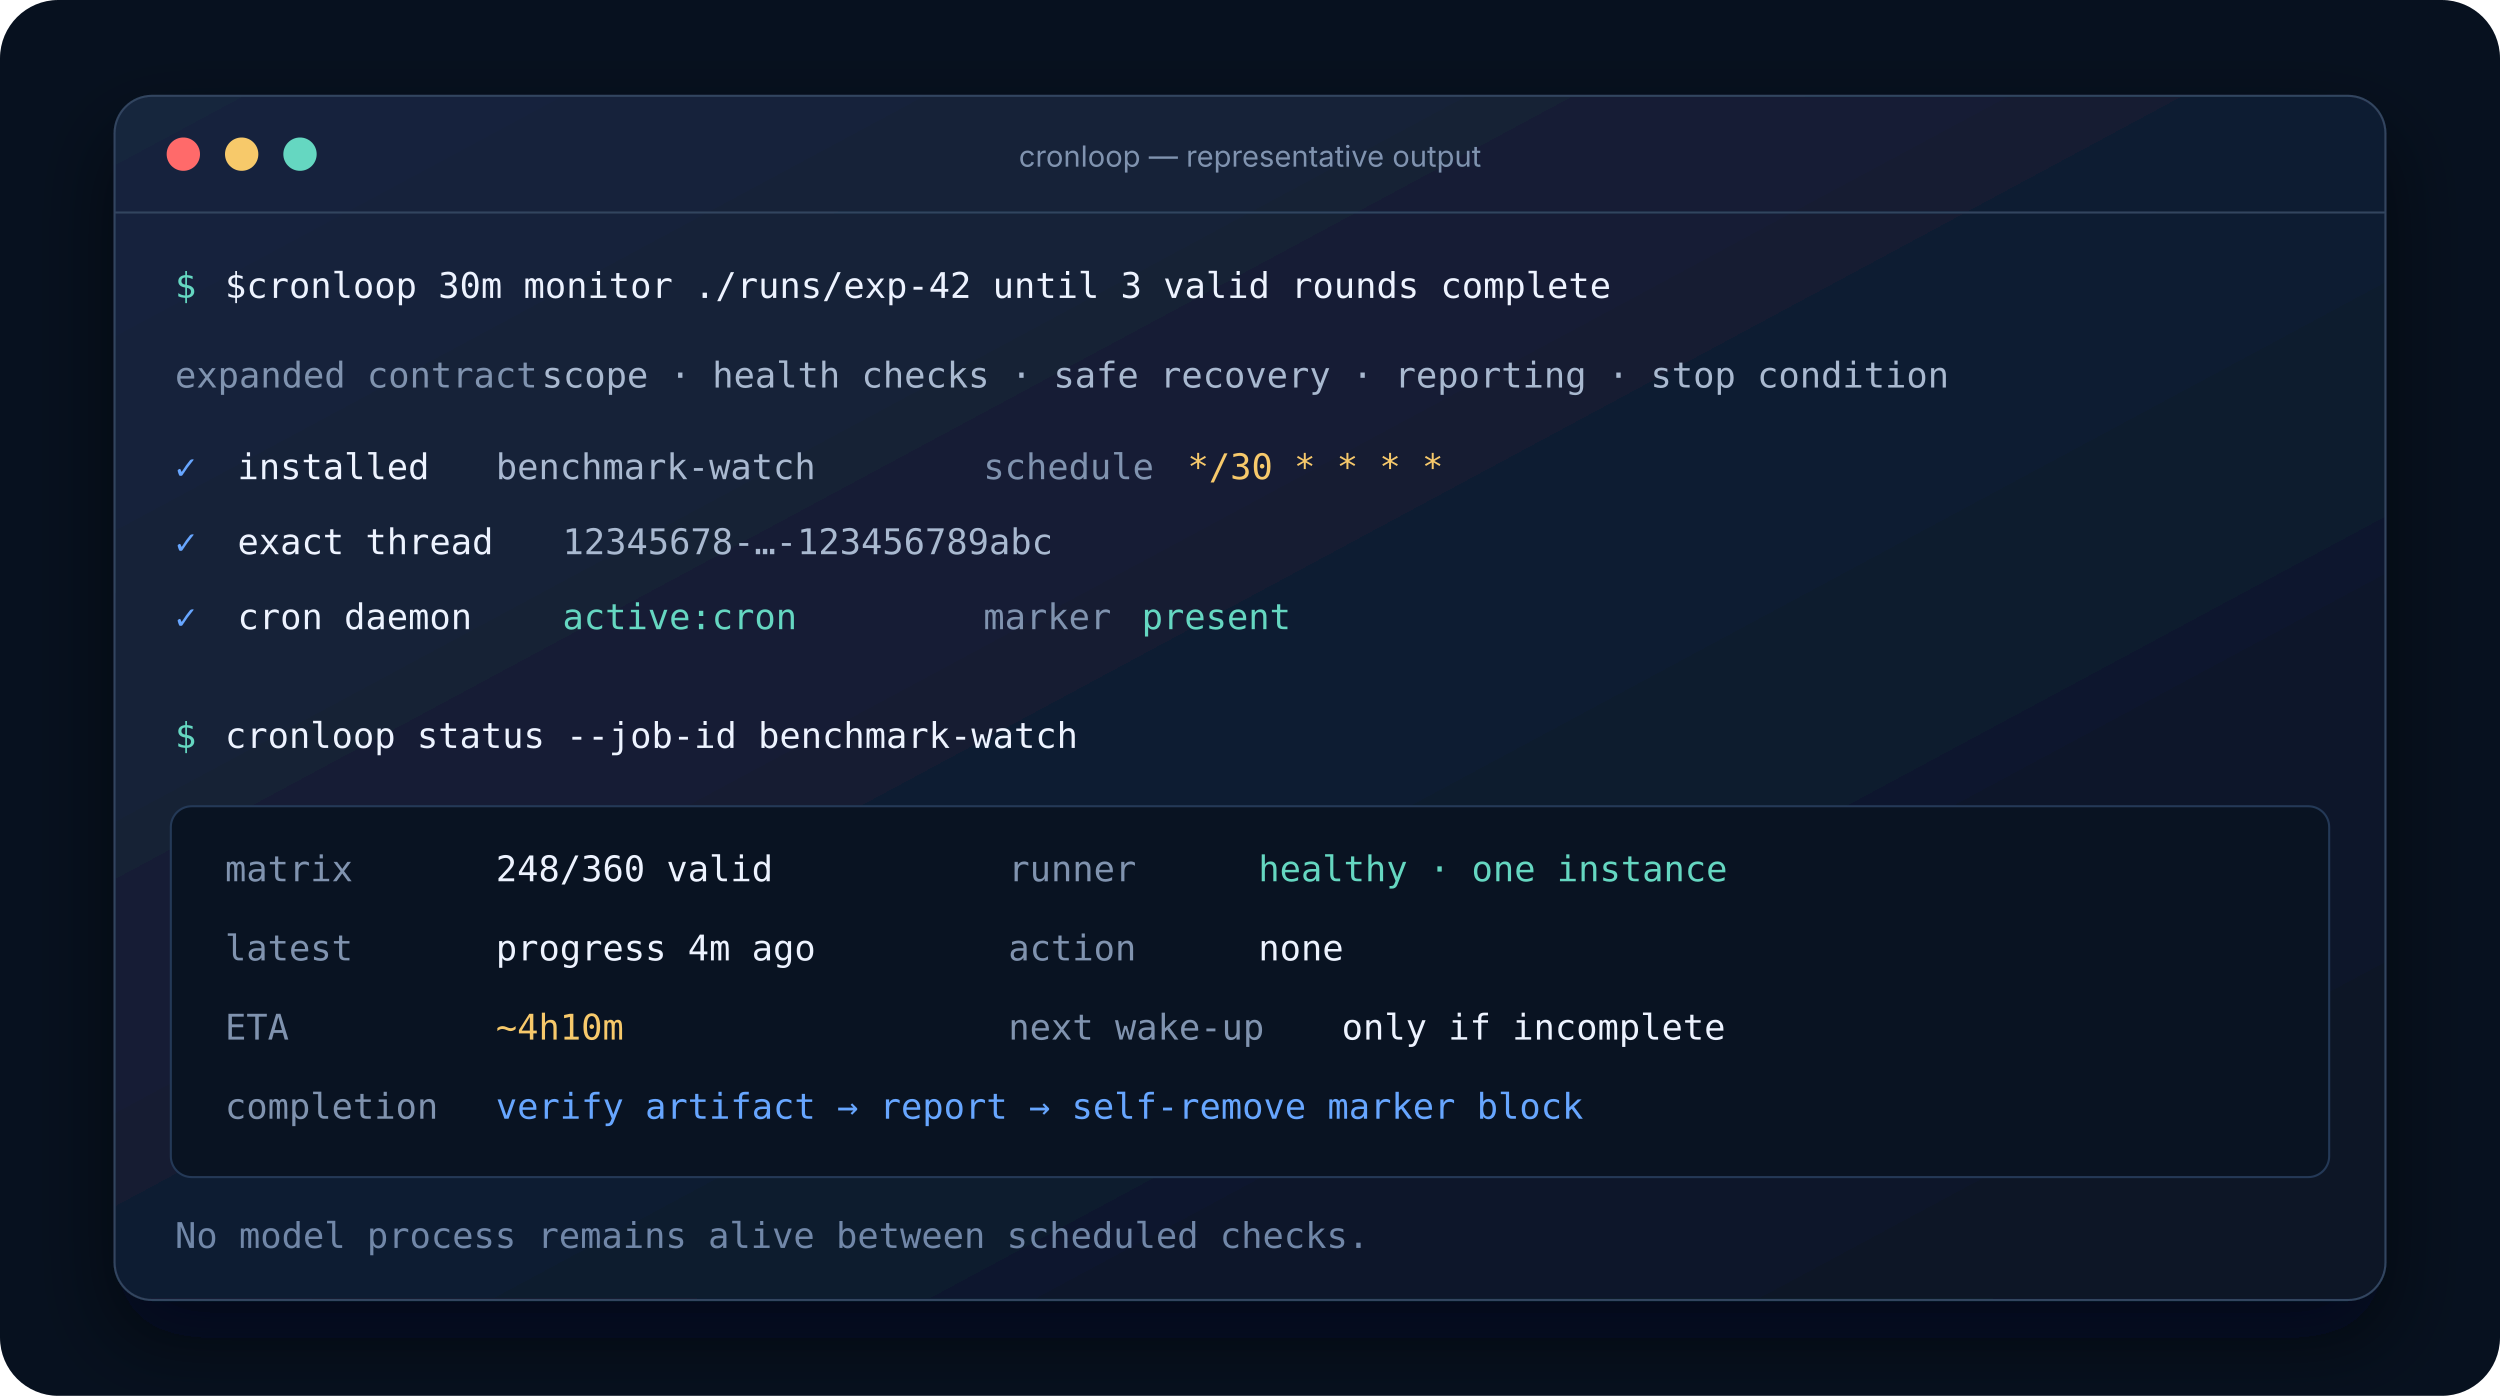
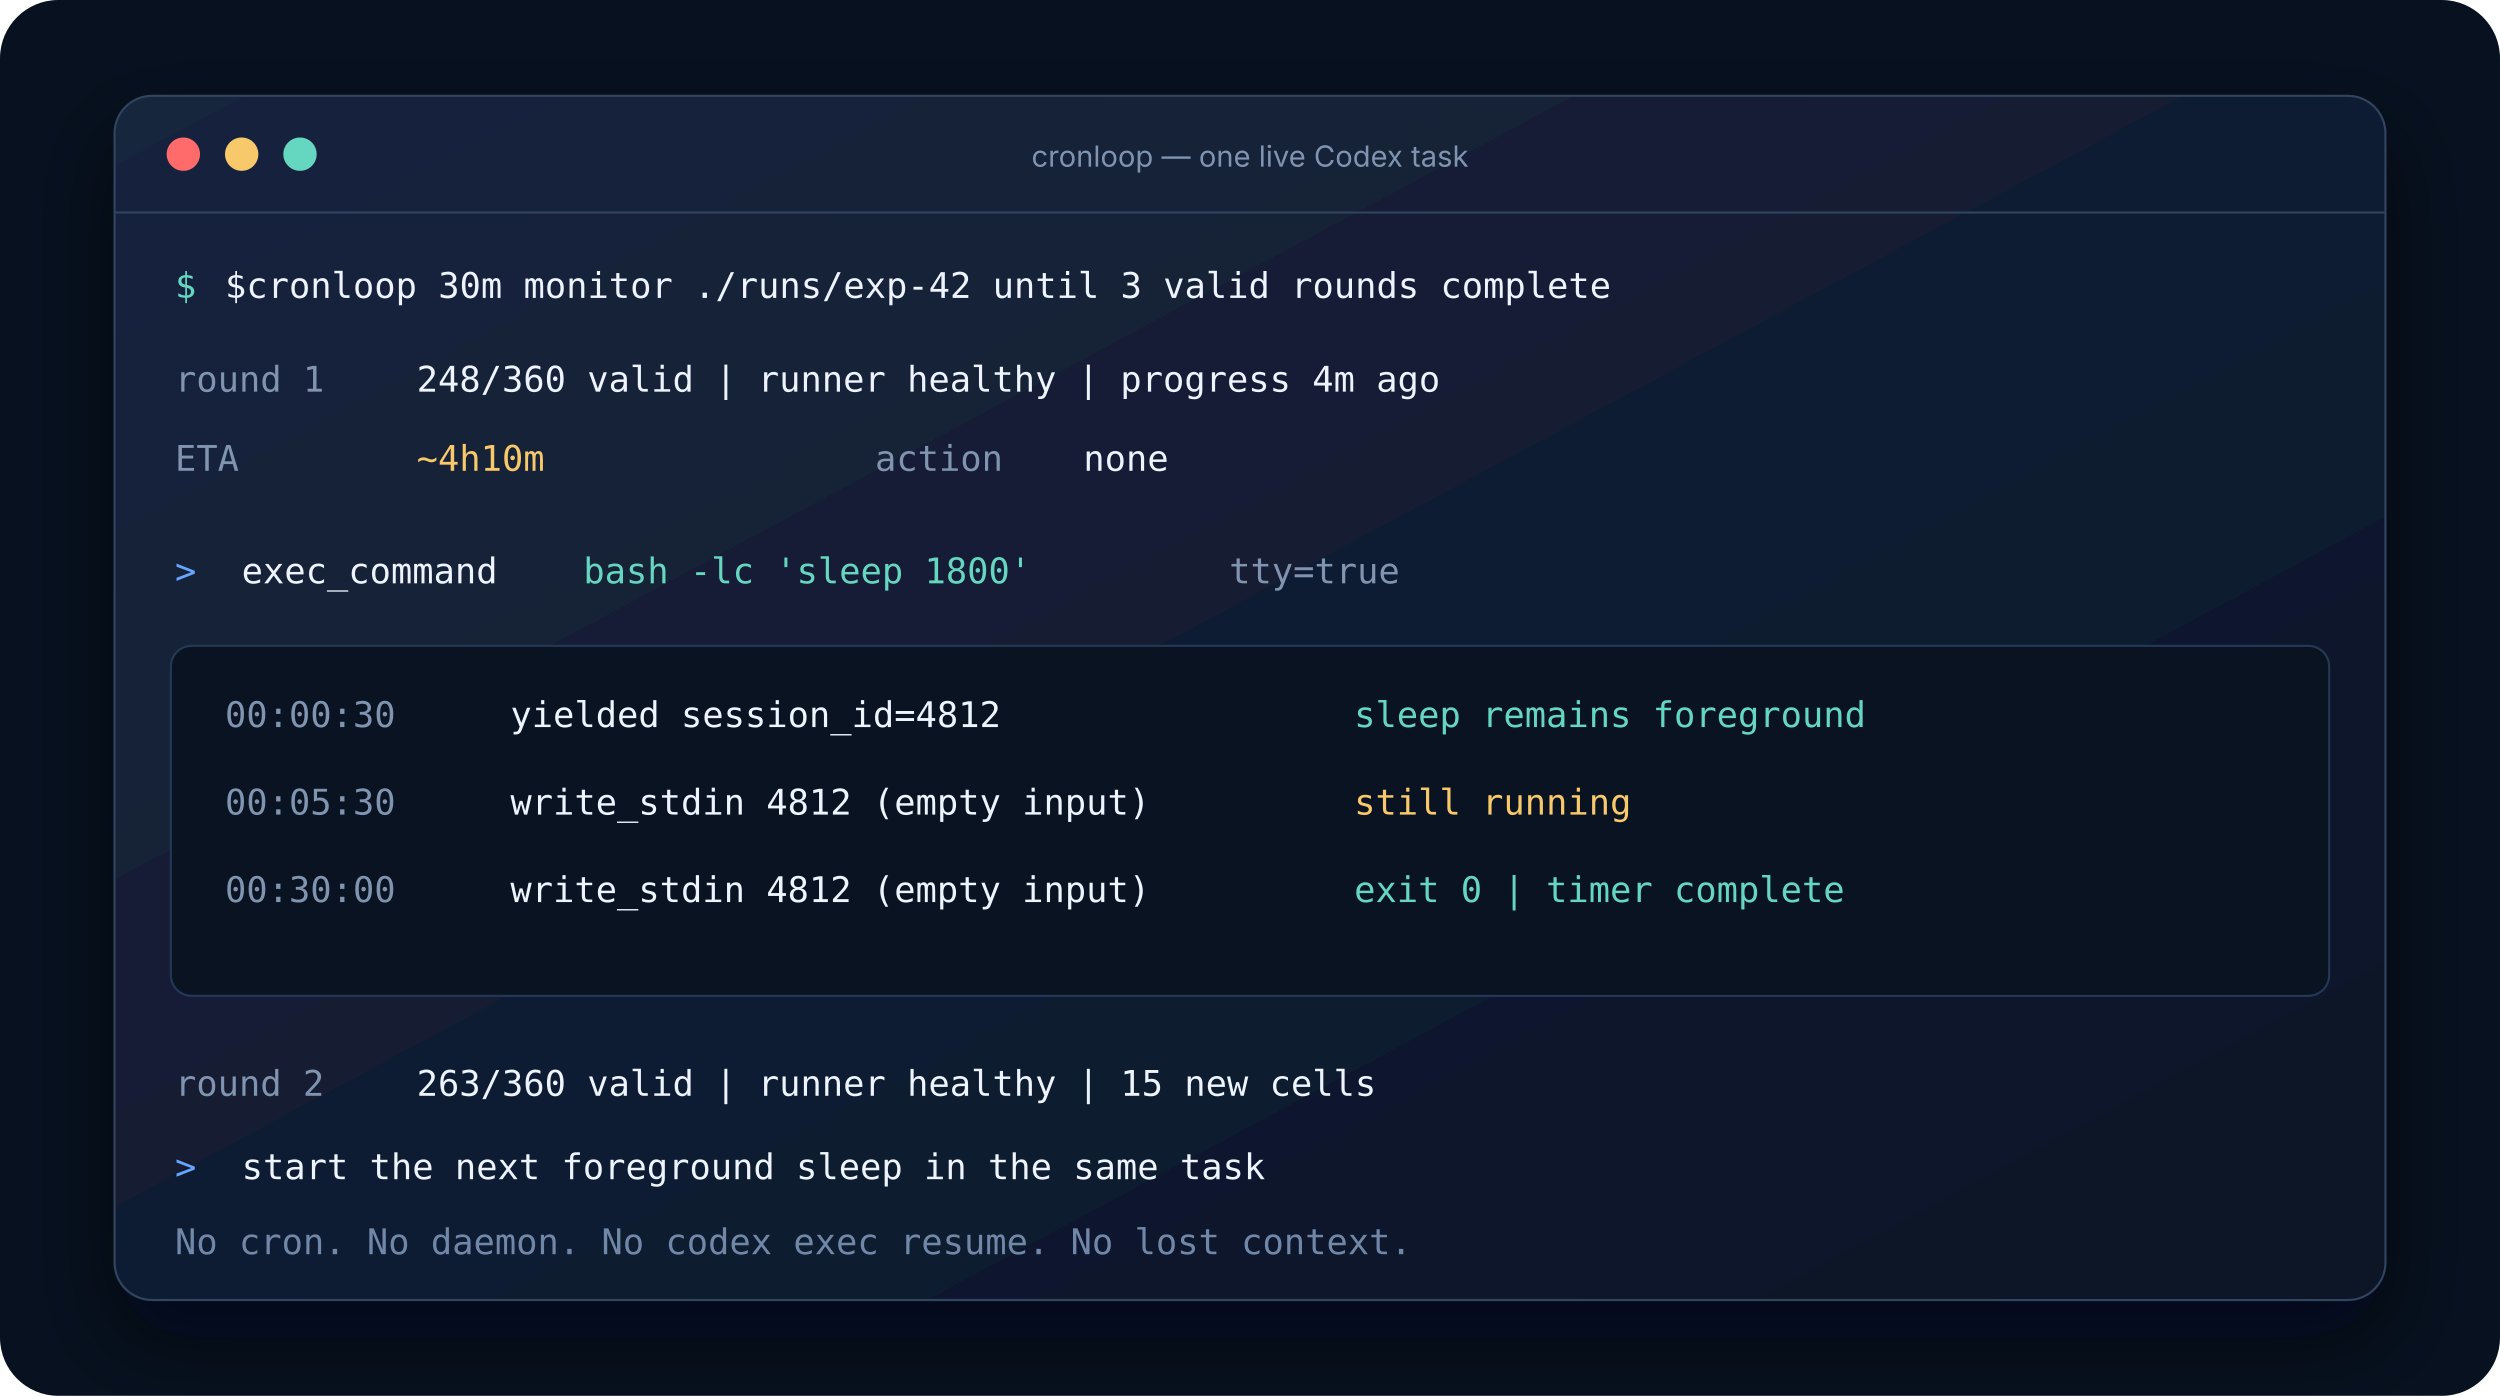
<svg xmlns="http://www.w3.org/2000/svg" width="1200" height="670" viewBox="0 0 1200 670" role="img" aria-labelledby="title desc">
  <defs>
    <linearGradient id="frame" x1="0" y1="0" x2="1" y2="1">
      <stop offset="0" stop-color="#17253e" />
      <stop offset="1" stop-color="#0b1425" />
    </linearGradient>
    <filter id="shadow" x="-20%" y="-20%" width="140%" height="150%">
      <feDropShadow dx="0" dy="18" stdDeviation="20" flood-color="#020610" flood-opacity=".55" />
    </filter>
  </defs>
  <rect width="1200" height="670" rx="28" fill="#07111f" />
  <g filter="url(#shadow)">
    <rect x="55" y="46" width="1090" height="578" rx="18" fill="url(#frame)" stroke="#31445f" />
    <path d="M55 102h1090" stroke="#31445f" />
    <circle cx="88" cy="74" r="8" fill="#ff6b6b" />
    <circle cx="116" cy="74" r="8" fill="#f7c96b" />
    <circle cx="144" cy="74" r="8" fill="#65d7c1" />
-     <text x="600" y="80" text-anchor="middle" fill="#8093af" font-family="Inter,Segoe UI,sans-serif" font-size="14">cronloop — representative output</text>
+     <text x="600" y="80" text-anchor="middle" fill="#8093af" font-family="Inter,Segoe UI,sans-serif" font-size="14">cronloop — one live Codex task</text>
  </g>
  <g font-family="ui-monospace,SFMono-Regular,Consolas,monospace" font-size="17">
    <text x="84" y="143" fill="#65d7c1">$</text>
    <text x="108" y="143" fill="#edf3ff">$cronloop 30m monitor ./runs/exp-42 until 3 valid rounds complete</text>
-     <text x="84" y="186" fill="#8093af">expanded contract</text>
-     <text x="260" y="186" fill="#a9b9d0">scope · health checks · safe recovery · reporting · stop condition</text>
-     <text x="84" y="230" fill="#67a6ff">✓</text>
-     <text x="114" y="230" fill="#edf3ff">installed</text>
-     <text x="238" y="230" fill="#a9b9d0">benchmark-watch</text>
-     <text x="472" y="230" fill="#8093af">schedule</text>
-     <text x="570" y="230" fill="#f7c96b">*/30 * * * *</text>
-     <text x="84" y="266" fill="#67a6ff">✓</text>
-     <text x="114" y="266" fill="#edf3ff">exact thread</text>
-     <text x="270" y="266" fill="#a9b9d0">12345678-…-123456789abc</text>
-     <text x="84" y="302" fill="#67a6ff">✓</text>
-     <text x="114" y="302" fill="#edf3ff">cron daemon</text>
-     <text x="270" y="302" fill="#65d7c1">active:cron</text>
-     <text x="472" y="302" fill="#8093af">marker</text>
-     <text x="548" y="302" fill="#65d7c1">present</text>
-     <text x="84" y="359" fill="#65d7c1">$</text>
-     <text x="108" y="359" fill="#edf3ff">cronloop status --job-id benchmark-watch</text>
-     <rect x="82" y="387" width="1036" height="178" rx="10" fill="#091322" stroke="#243957" />
-     <text x="108" y="423" fill="#8093af">matrix</text>
-     <text x="238" y="423" fill="#edf3ff">248/360 valid</text>
-     <text x="484" y="423" fill="#8093af">runner</text>
-     <text x="604" y="423" fill="#65d7c1">healthy · one instance</text>
-     <text x="108" y="461" fill="#8093af">latest</text>
-     <text x="238" y="461" fill="#edf3ff">progress 4m ago</text>
-     <text x="484" y="461" fill="#8093af">action</text>
-     <text x="604" y="461" fill="#edf3ff">none</text>
-     <text x="108" y="499" fill="#8093af">ETA</text>
-     <text x="238" y="499" fill="#f7c96b">~4h10m</text>
-     <text x="484" y="499" fill="#8093af">next wake-up</text>
-     <text x="644" y="499" fill="#edf3ff">only if incomplete</text>
-     <text x="108" y="537" fill="#8093af">completion</text>
-     <text x="238" y="537" fill="#67a6ff">verify artifact → report → self-remove marker block</text>
-     <text x="84" y="599" fill="#7187a8">No model process remains alive between scheduled checks.</text>
+     <text x="84" y="188" fill="#8093af">round 1</text>
+     <text x="200" y="188" fill="#edf3ff">248/360 valid | runner healthy | progress 4m ago</text>
+     <text x="84" y="226" fill="#8093af">ETA</text>
+     <text x="200" y="226" fill="#f7c96b">~4h10m</text>
+     <text x="420" y="226" fill="#8093af">action</text>
+     <text x="520" y="226" fill="#edf3ff">none</text>
+     <text x="84" y="280" fill="#67a6ff">&gt;</text>
+     <text x="116" y="280" fill="#edf3ff">exec_command</text>
+     <text x="280" y="280" fill="#65d7c1">bash -lc 'sleep 1800'</text>
+     <text x="590" y="280" fill="#8093af">tty=true</text>
+     <rect x="82" y="310" width="1036" height="168" rx="10" fill="#091322" stroke="#243957" />
+     <text x="108" y="349" fill="#8093af">00:00:30</text>
+     <text x="245" y="349" fill="#edf3ff">yielded session_id=4812</text>
+     <text x="650" y="349" fill="#65d7c1">sleep remains foreground</text>
+     <text x="108" y="391" fill="#8093af">00:05:30</text>
+     <text x="245" y="391" fill="#edf3ff">write_stdin 4812 (empty input)</text>
+     <text x="650" y="391" fill="#f7c96b">still running</text>
+     <text x="108" y="433" fill="#8093af">00:30:00</text>
+     <text x="245" y="433" fill="#edf3ff">write_stdin 4812 (empty input)</text>
+     <text x="650" y="433" fill="#65d7c1">exit 0 | timer complete</text>
+     <text x="84" y="526" fill="#8093af">round 2</text>
+     <text x="200" y="526" fill="#edf3ff">263/360 valid | runner healthy | 15 new cells</text>
+     <text x="84" y="566" fill="#67a6ff">&gt;</text>
+     <text x="116" y="566" fill="#edf3ff">start the next foreground sleep in the same task</text>
+     <text x="84" y="602" fill="#7187a8">No cron. No daemon. No codex exec resume. No lost context.</text>
  </g>
</svg>
